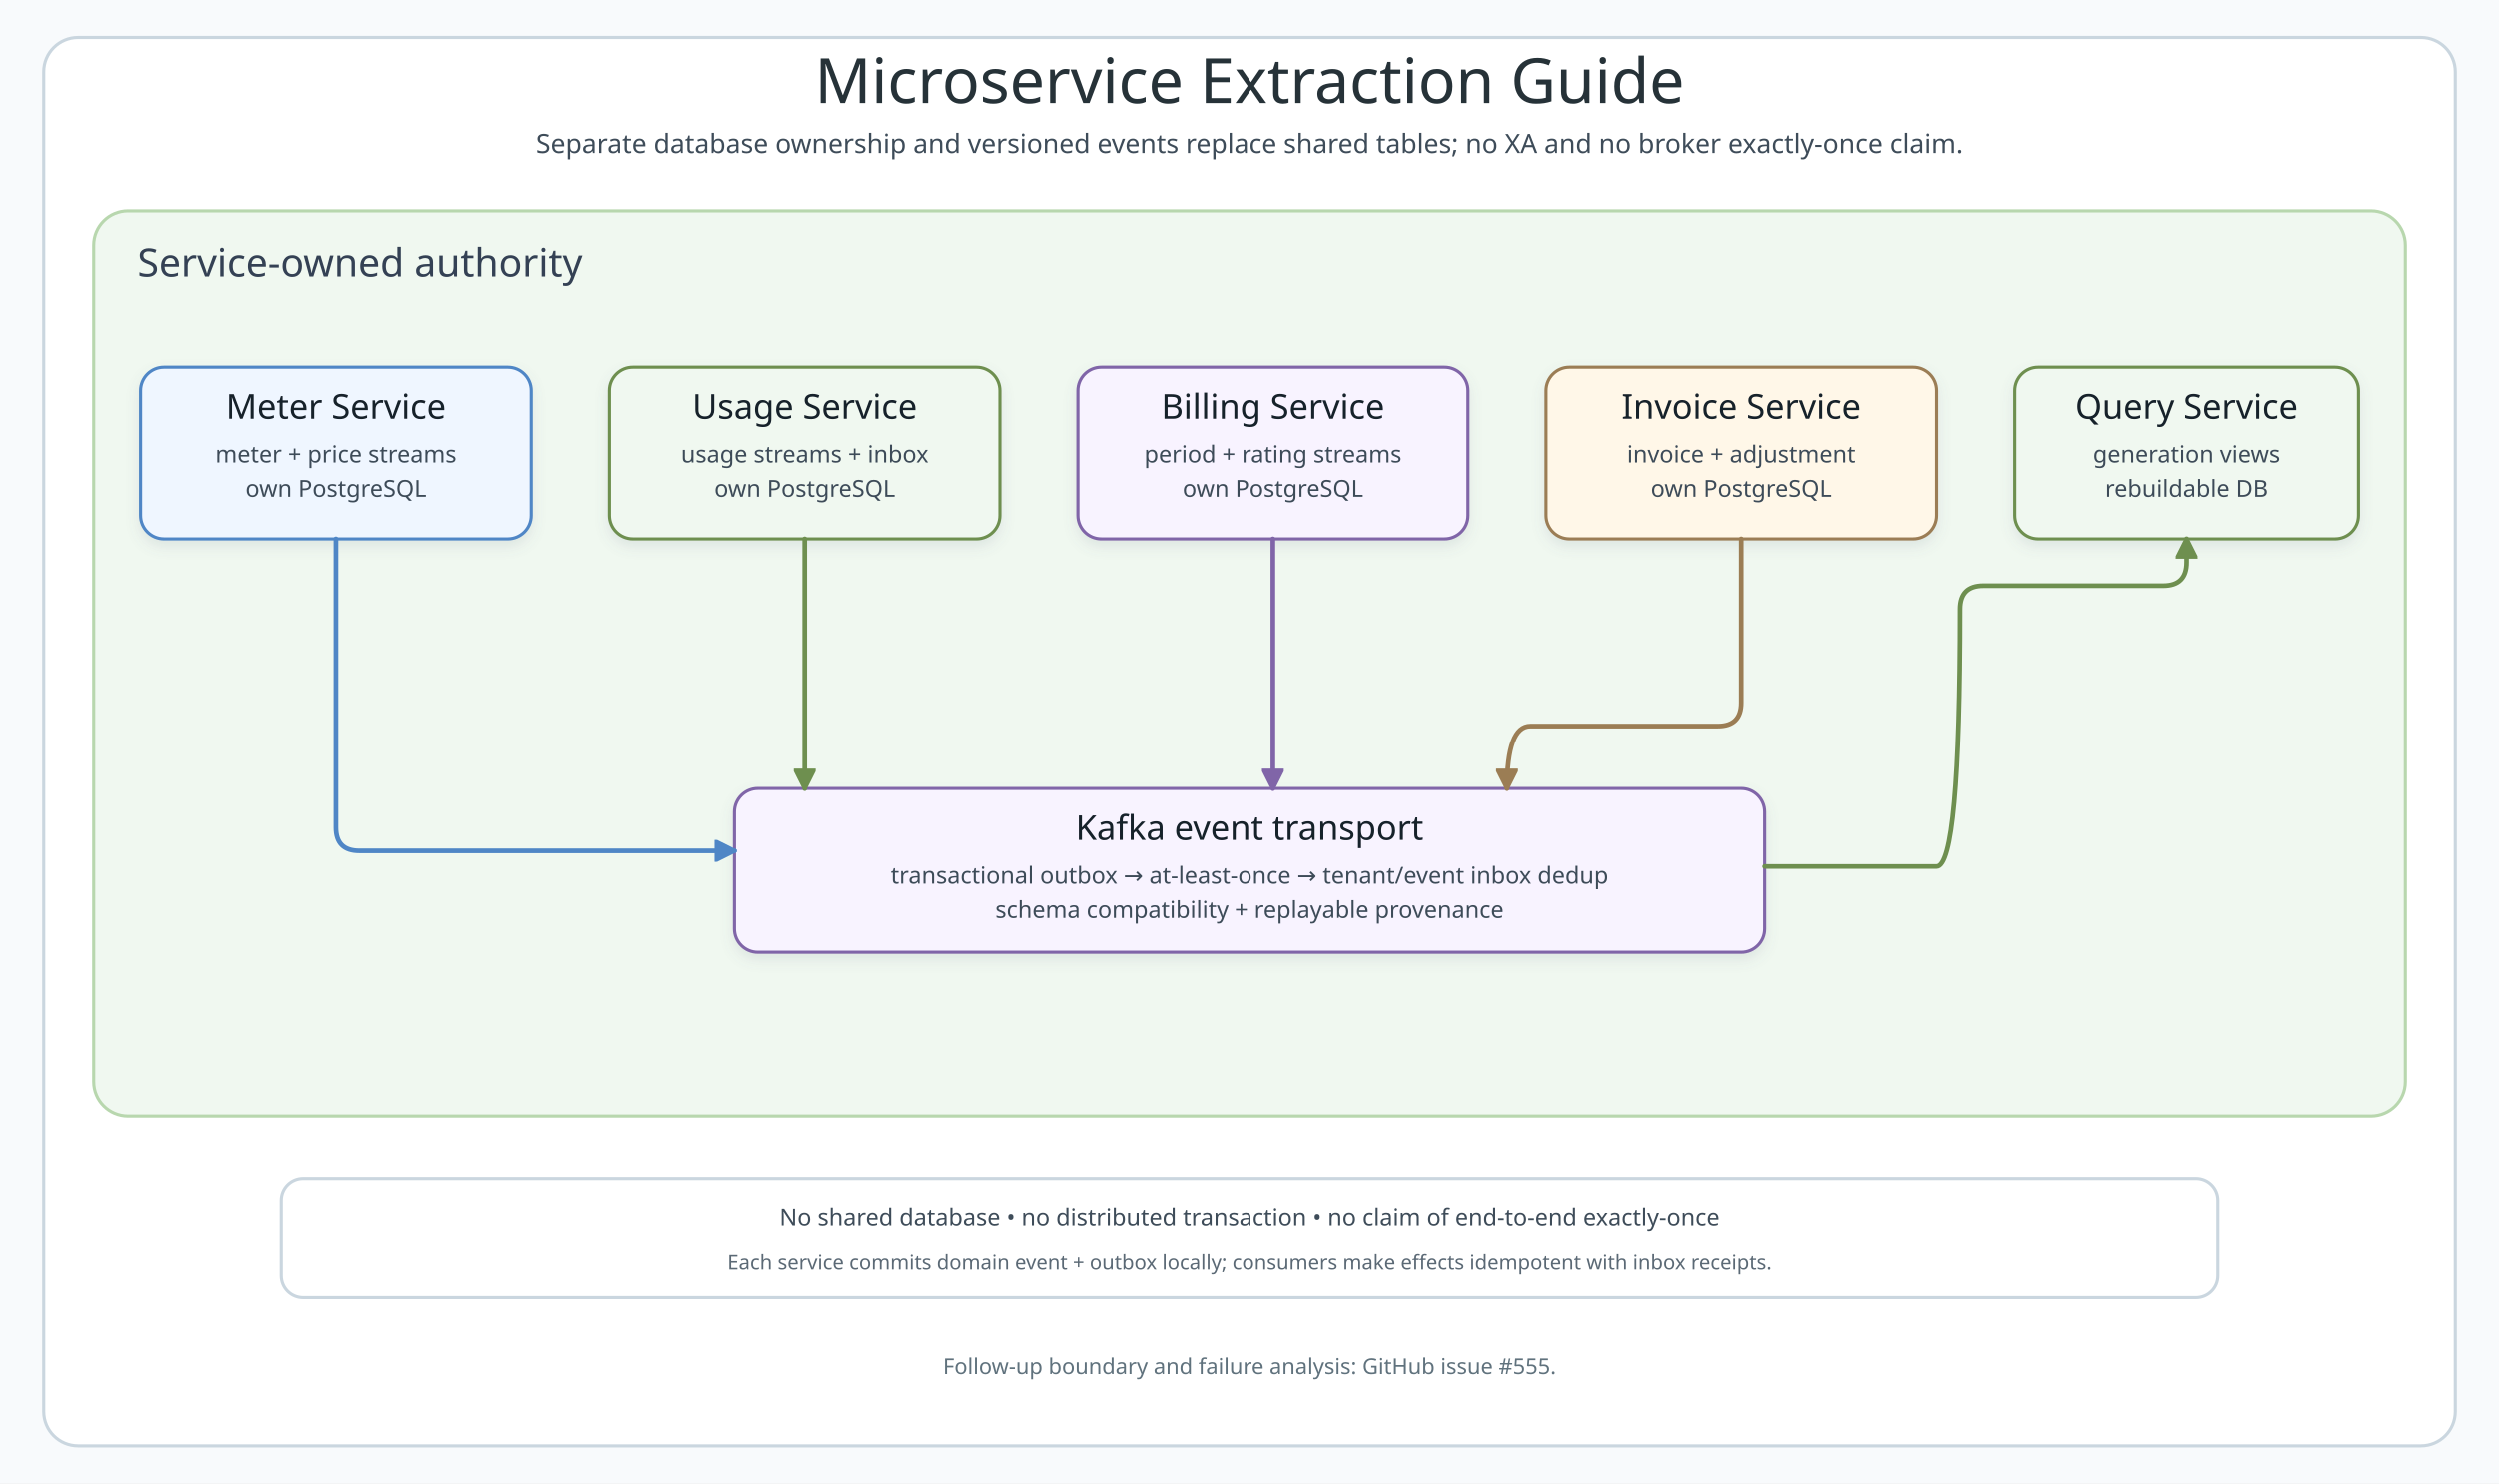
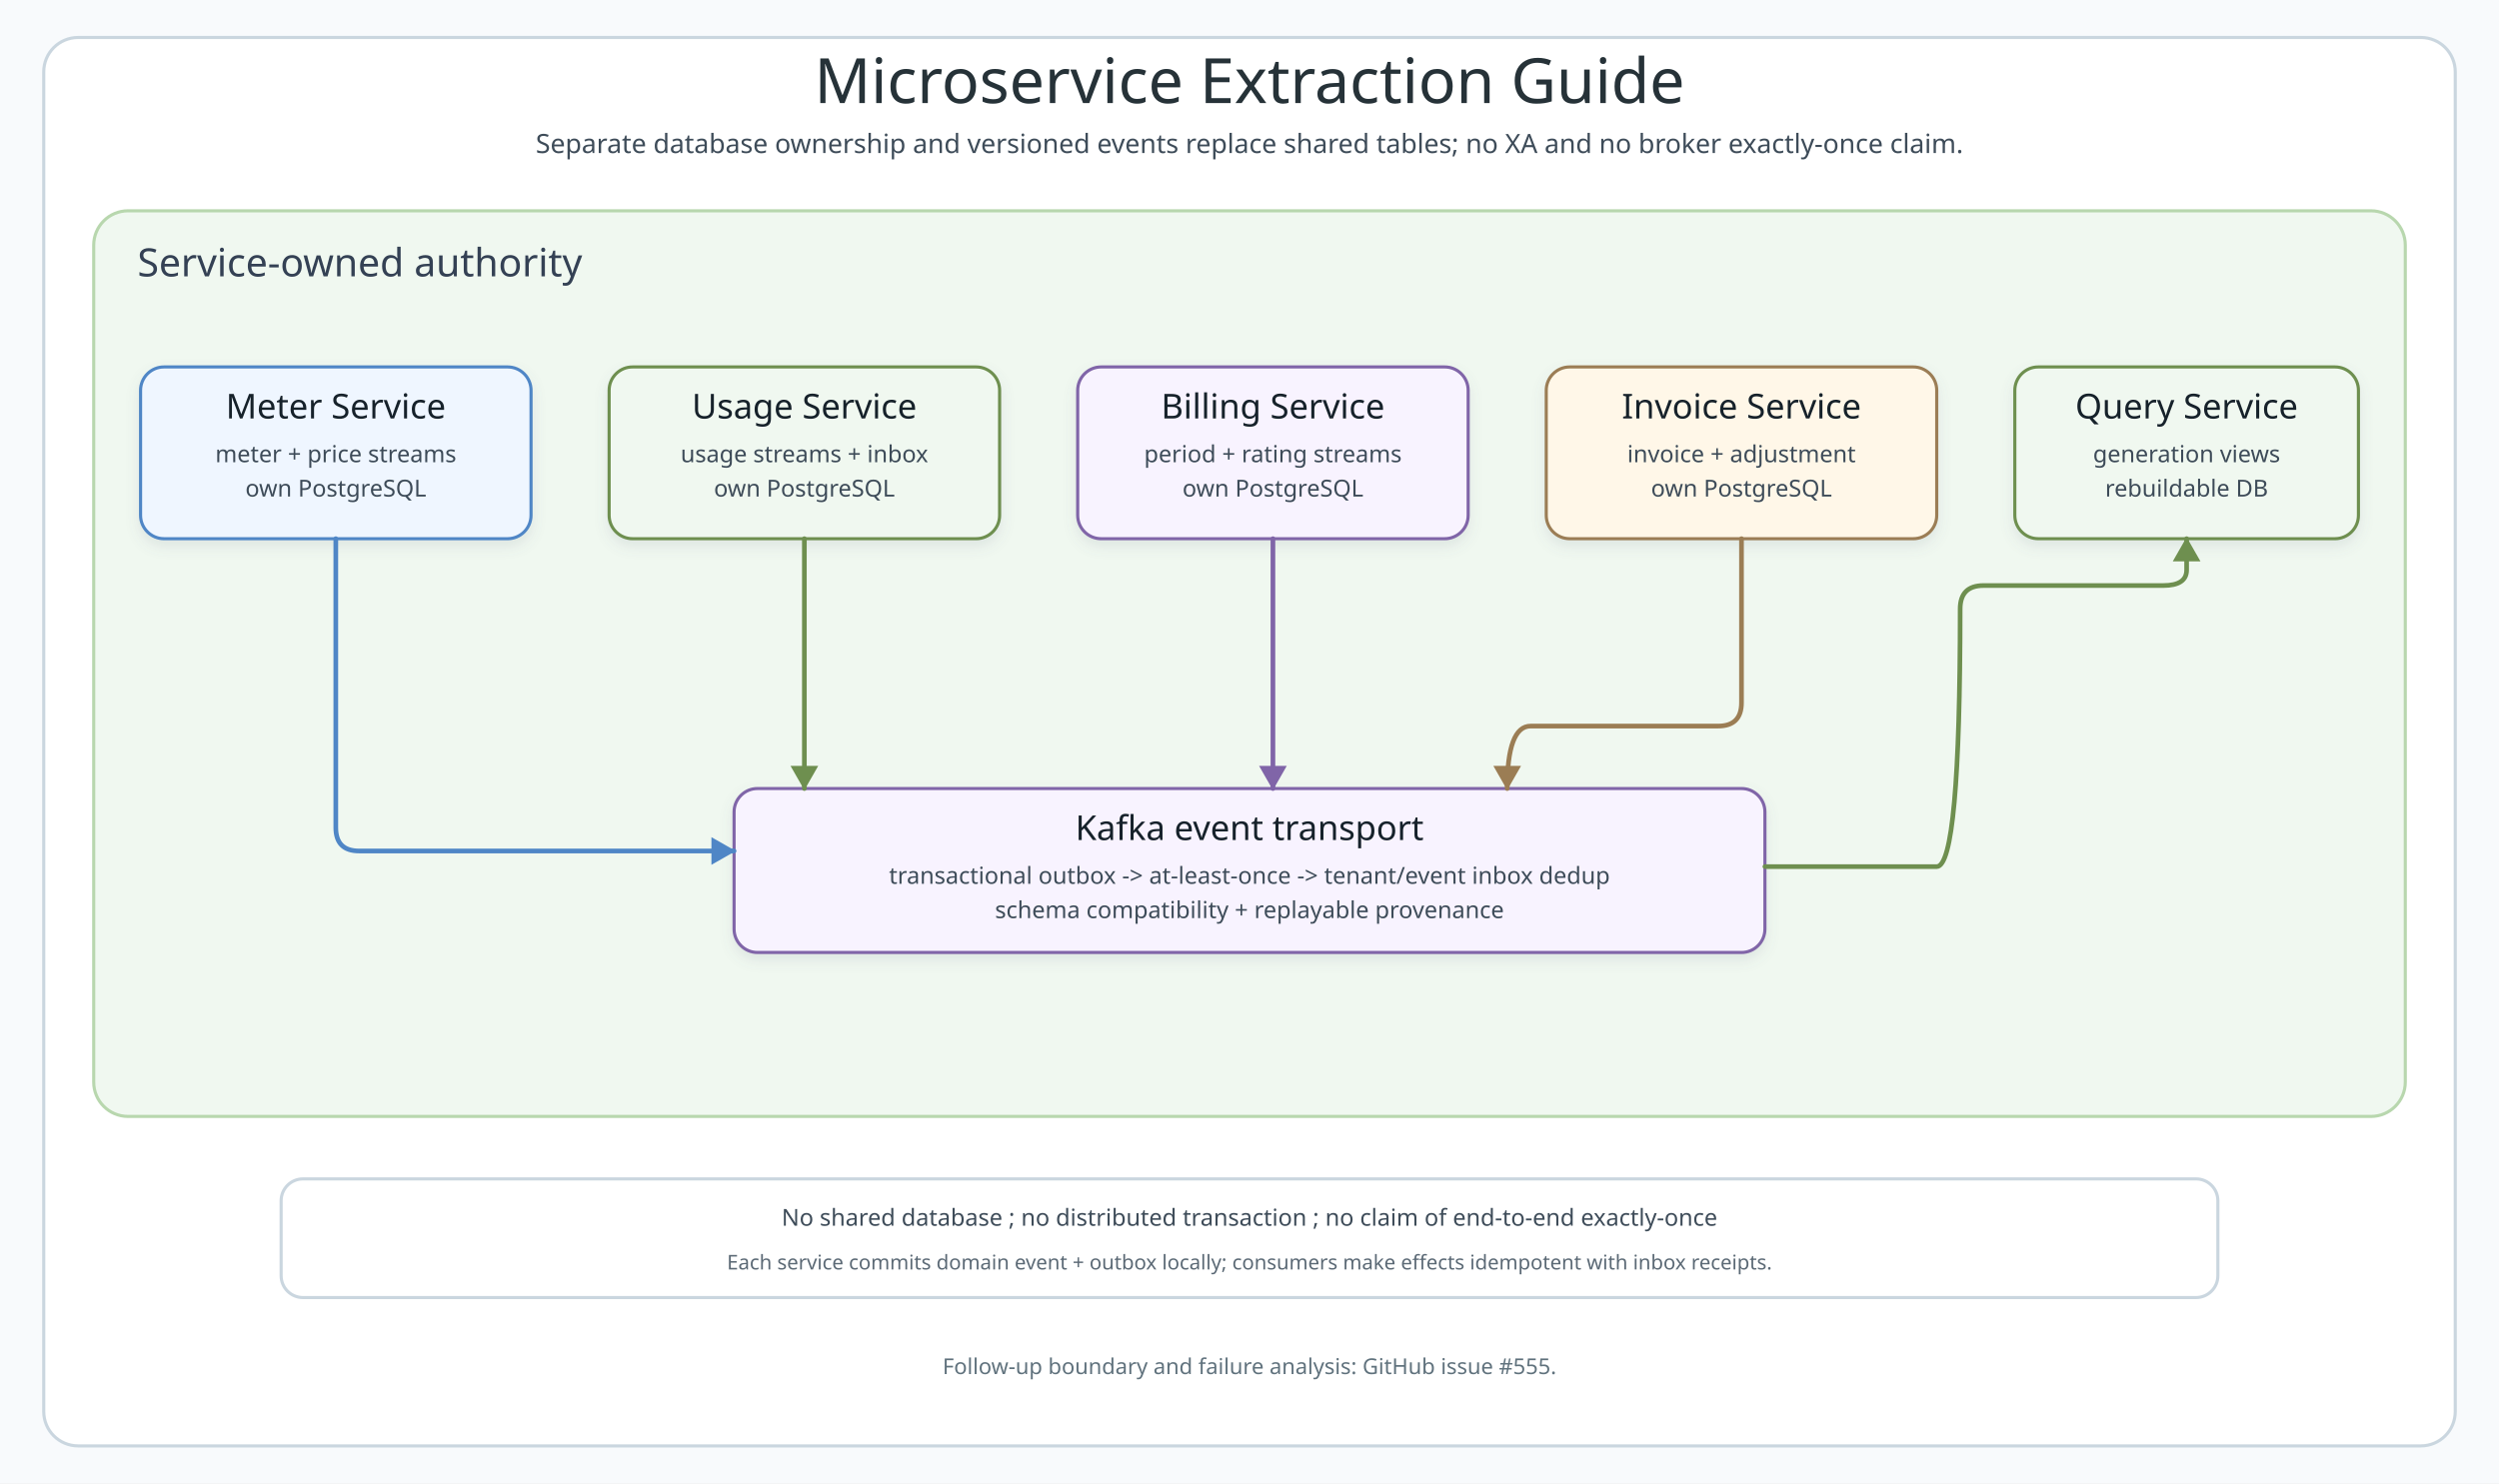
<svg xmlns="http://www.w3.org/2000/svg" width="1600" height="950" viewBox="0 0 1600 950" role="img" aria-labelledby="title desc">
  <defs>
    <filter id="shadow" x="-10%" y="-10%" width="120%" height="130%">
      <feDropShadow dx="0" dy="4" stdDeviation="4" flood-color="#64748B" flood-opacity="0.14" />
    </filter>
    <marker id="seq-blue" viewBox="0 0 10 10" markerWidth="14" markerHeight="14" refX="9" refY="5" orient="auto" markerUnits="userSpaceOnUse">
      <path d="M 0 0 L 10 5 L 0 10 Z" fill="#4F86C6" stroke="#4F86C6" stroke-dasharray="none" />
    </marker>
    <marker id="seq-green" viewBox="0 0 10 10" markerWidth="14" markerHeight="14" refX="9" refY="5" orient="auto" markerUnits="userSpaceOnUse">
      <path d="M 0 0 L 10 5 L 0 10 Z" fill="#6E8F4F" stroke="#6E8F4F" stroke-dasharray="none" />
    </marker>
    <marker id="seq-amber" viewBox="0 0 10 10" markerWidth="14" markerHeight="14" refX="9" refY="5" orient="auto" markerUnits="userSpaceOnUse">
      <path d="M 0 0 L 10 5 L 0 10 Z" fill="#9B7D54" stroke="#9B7D54" stroke-dasharray="none" />
    </marker>
    <marker id="seq-red" viewBox="0 0 10 10" markerWidth="14" markerHeight="14" refX="9" refY="5" orient="auto" markerUnits="userSpaceOnUse">
      <path d="M 0 0 L 10 5 L 0 10 Z" fill="#B86868" stroke="#B86868" stroke-dasharray="none" />
    </marker>
    <marker id="seq-purple" viewBox="0 0 10 10" markerWidth="14" markerHeight="14" refX="9" refY="5" orient="auto" markerUnits="userSpaceOnUse">
      <path d="M 0 0 L 10 5 L 0 10 Z" fill="#8065A8" stroke="#8065A8" stroke-dasharray="none" />
    </marker>
    <marker id="seq-teal" viewBox="0 0 10 10" markerWidth="14" markerHeight="14" refX="9" refY="5" orient="auto" markerUnits="userSpaceOnUse">
      <path d="M 0 0 L 10 5 L 0 10 Z" fill="#2D948C" stroke="#2D948C" stroke-dasharray="none" />
    </marker>
    <style>
  .bg{fill:#F8FAFC}.frame{fill:#FFF;stroke:#CAD6DF;stroke-width:2}.alt{fill:none;stroke:#DFC69A;stroke-width:2}.zone{stroke-width:2}.blueZone{fill:#EFF6FF;stroke:#A8C7EA}.greenZone{fill:#F0F8F0;stroke:#B8D7AE}.purpleZone{fill:#F8F3FF;stroke:#D7C3EF}.amberZone{fill:#FFF7E8;stroke:#DFC69A}.title{font-family:"Architects Daughter";font-size:40px;fill:#263238}.subtitle,.body,.small,.msg,.footer{font-family:"Comic Mono";fill:#3E4C59}.subtitle{font-size:17px}.zoneTitle{font-family:"Architects Daughter";font-size:25px;fill:#344154}.cardTitle,.participant{font-family:"Architects Daughter";font-size:22px;fill:#16202A}.body{font-size:15px}.small{font-size:13px;fill:#5B6975}.footer{font-size:14px;fill:#60727D}.card{fill:#FFF;stroke:#9FB0BC;stroke-width:2}.blueCard{fill:#EFF6FF;stroke:#4F86C6}.greenCard{fill:#F0F8F0;stroke:#6E8F4F}.amberCard{fill:#FFF7E8;stroke:#9B7D54}.redCard{fill:#FFF0F0;stroke:#B86868}.purpleCard{fill:#F8F3FF;stroke:#8065A8}.edgePath{fill:none;stroke-width:3;stroke-linecap:round;stroke-linejoin:round}.blueEdge{stroke:#4F86C6;marker-end:url(#seq-blue)}.greenEdge{stroke:#6E8F4F;marker-end:url(#seq-green)}.amberEdge{stroke:#9B7D54;marker-end:url(#seq-amber)}.redEdge{stroke:#B86868;marker-end:url(#seq-red)}.purpleEdge{stroke:#8065A8;marker-end:url(#seq-purple)}.tealEdge{stroke:#2D948C;marker-end:url(#seq-teal)}.dashed{stroke-dasharray:9 7}.lifeline{stroke:#9AAAB1;stroke-width:2;stroke-dasharray:7 8}.activation{fill:#EAF6EF;stroke:#6F9278;stroke-width:1.5}.labelPill{fill:#FFF;stroke:#D7E0E4;stroke-width:1.5}.badge{font-family:"Comic Mono";font-size:13px;font-weight:700}.frameLabel{font-family:"Architects Daughter";font-size:18px;fill:#8B6A3E}
</style>
  </defs>
  <rect class="bg" width="1600" height="950" />
  <rect class="frame" x="28" y="24" width="1544" height="902" rx="22" />
  <text class="title" x="800" y="66" text-anchor="middle">Microservice Extraction Guide</text>
  <text class="subtitle" x="800" y="98" text-anchor="middle">Separate database ownership and versioned events replace shared tables; no XA and no broker exactly-once claim.</text>
  <rect class="zone greenZone" x="60" y="135" width="1480" height="580" rx="22" />
  <text class="zoneTitle" x="88" y="177">Service-owned authority</text>
  <g class="node" data-node="meter" filter="url(#shadow)">
    <rect class="card blueCard" x="90" y="235" width="250" height="110" rx="15" />
    <text class="cardTitle" x="215" y="268" text-anchor="middle">Meter Service</text>
    <text class="body" x="215" y="296" text-anchor="middle">meter + price streams</text>
    <text class="body" x="215" y="318" text-anchor="middle">own PostgreSQL</text>
  </g>
  <g class="node" data-node="usage" filter="url(#shadow)">
    <rect class="card greenCard" x="390" y="235" width="250" height="110" rx="15" />
    <text class="cardTitle" x="515" y="268" text-anchor="middle">Usage Service</text>
    <text class="body" x="515" y="296" text-anchor="middle">usage streams + inbox</text>
    <text class="body" x="515" y="318" text-anchor="middle">own PostgreSQL</text>
  </g>
  <g class="node" data-node="billing" filter="url(#shadow)">
    <rect class="card purpleCard" x="690" y="235" width="250" height="110" rx="15" />
    <text class="cardTitle" x="815" y="268" text-anchor="middle">Billing Service</text>
    <text class="body" x="815" y="296" text-anchor="middle">period + rating streams</text>
    <text class="body" x="815" y="318" text-anchor="middle">own PostgreSQL</text>
  </g>
  <g class="node" data-node="invoice" filter="url(#shadow)">
    <rect class="card amberCard" x="990" y="235" width="250" height="110" rx="15" />
    <text class="cardTitle" x="1115" y="268" text-anchor="middle">Invoice Service</text>
    <text class="body" x="1115" y="296" text-anchor="middle">invoice + adjustment</text>
    <text class="body" x="1115" y="318" text-anchor="middle">own PostgreSQL</text>
  </g>
  <g class="node" data-node="projection" filter="url(#shadow)">
    <rect class="card greenCard" x="1290" y="235" width="220" height="110" rx="15" />
    <text class="cardTitle" x="1400" y="268" text-anchor="middle">Query Service</text>
    <text class="body" x="1400" y="296" text-anchor="middle">generation views</text>
    <text class="body" x="1400" y="318" text-anchor="middle">rebuildable DB</text>
  </g>
  <g class="node" data-node="kafka" filter="url(#shadow)">
    <rect class="card purpleCard" x="470" y="505" width="660" height="105" rx="15" />
    <text class="cardTitle" x="800" y="538" text-anchor="middle">Kafka event transport</text>
-     <text class="body" x="800" y="566" text-anchor="middle">transactional outbox → at-least-once → tenant/event inbox dedup</text>
+     <text class="body" x="800" y="566" text-anchor="middle">transactional outbox -&gt; at-least-once -&gt; tenant/event inbox dedup</text>
    <text class="body" x="800" y="588" text-anchor="middle">schema compatibility + replayable provenance</text>
  </g>
  <g class="edge" data-edge="meter-kafka" data-label="PriceActivated">
-     <path data-connector="meter-kafka" class="edgePath blueEdge" d="M215 345 L215 530 Q 215 545 230 545 L470 545" />
+     <path data-connector="meter-kafka" class="edgePath blueEdge" style="marker-end:none" d="M215 345 L215 530 Q 215 545 230 545 L470 545" />
+     <polygon data-connector-head="meter-kafka" data-arrow-direction="right" points="470,545 456,537 456,553" fill="#4F86C6" stroke="#4F86C6" stroke-dasharray="none" style="stroke-dasharray:none" />
  </g>
  <g class="edge" data-edge="usage-kafka" data-label="UsageAccepted">
-     <path data-connector="usage-kafka" class="edgePath greenEdge" d="M515 345 L515 505" />
+     <path data-connector="usage-kafka" class="edgePath greenEdge" style="marker-end:none" d="M515 345 L515 505" />
+     <polygon data-connector-head="usage-kafka" data-arrow-direction="down" points="515,505 507,491 523,491" fill="#6E8F4F" stroke="#6E8F4F" stroke-dasharray="none" style="stroke-dasharray:none" />
  </g>
  <g class="edge" data-edge="billing-kafka" data-label="UsageRated / Finalized">
-     <path data-connector="billing-kafka" class="edgePath purpleEdge" d="M815 345 L815 505" />
+     <path data-connector="billing-kafka" class="edgePath purpleEdge" style="marker-end:none" d="M815 345 L815 505" />
+     <polygon data-connector-head="billing-kafka" data-arrow-direction="down" points="815,505 807,491 823,491" fill="#8065A8" stroke="#8065A8" stroke-dasharray="none" style="stroke-dasharray:none" />
  </g>
  <g class="edge" data-edge="invoice-kafka" data-label="InvoiceIssued / Adjustment">
-     <path data-connector="invoice-kafka" class="edgePath amberEdge" d="M1115 345 L1115 450 Q 1115 465 1100 465 L980 465 Q 965 465 965 505" />
+     <path data-connector="invoice-kafka" class="edgePath amberEdge" style="marker-end:none" d="M1115 345 L1115 450 Q 1115 465 1100 465 L980 465 Q 965 465 965 505" />
+     <polygon data-connector-head="invoice-kafka" data-arrow-direction="down" points="965,505 957,491 973,491" fill="#9B7D54" stroke="#9B7D54" stroke-dasharray="none" style="stroke-dasharray:none" />
  </g>
  <g class="edge" data-edge="kafka-projection" data-label="consume with inbox dedup">
-     <path data-connector="kafka-projection" class="edgePath greenEdge" d="M1130 555 L1240 555 Q 1255 555 1255 390 Q 1255 375 1270 375 L1385 375 Q 1400 375 1400 360 L1400 345" />
+     <path data-connector="kafka-projection" class="edgePath greenEdge" style="marker-end:none" d="M1130 555 L1240 555 Q 1255 555 1255 390 Q 1255 375 1270 375 L1385 375 Q 1400 375 1400 365 L1400 345" />
+     <polygon data-connector-head="kafka-projection" data-arrow-direction="up" points="1400,345 1392,359 1408,359" fill="#6E8F4F" stroke="#6E8F4F" stroke-dasharray="none" style="stroke-dasharray:none" />
  </g>
  <rect class="frame" x="180" y="755" width="1240" height="76" rx="14" />
-   <text class="body" x="800" y="785" text-anchor="middle">No shared database • no distributed transaction • no claim of end-to-end exactly-once</text>
+   <text class="body" x="800" y="785" text-anchor="middle">No shared database ; no distributed transaction ; no claim of end-to-end exactly-once</text>
  <text class="small" x="800" y="813" text-anchor="middle">Each service commits domain event + outbox locally; consumers make effects idempotent with inbox receipts.</text>
  <text class="footer" x="800" y="880" text-anchor="middle">Follow-up boundary and failure analysis: GitHub issue #555.</text>
</svg>
